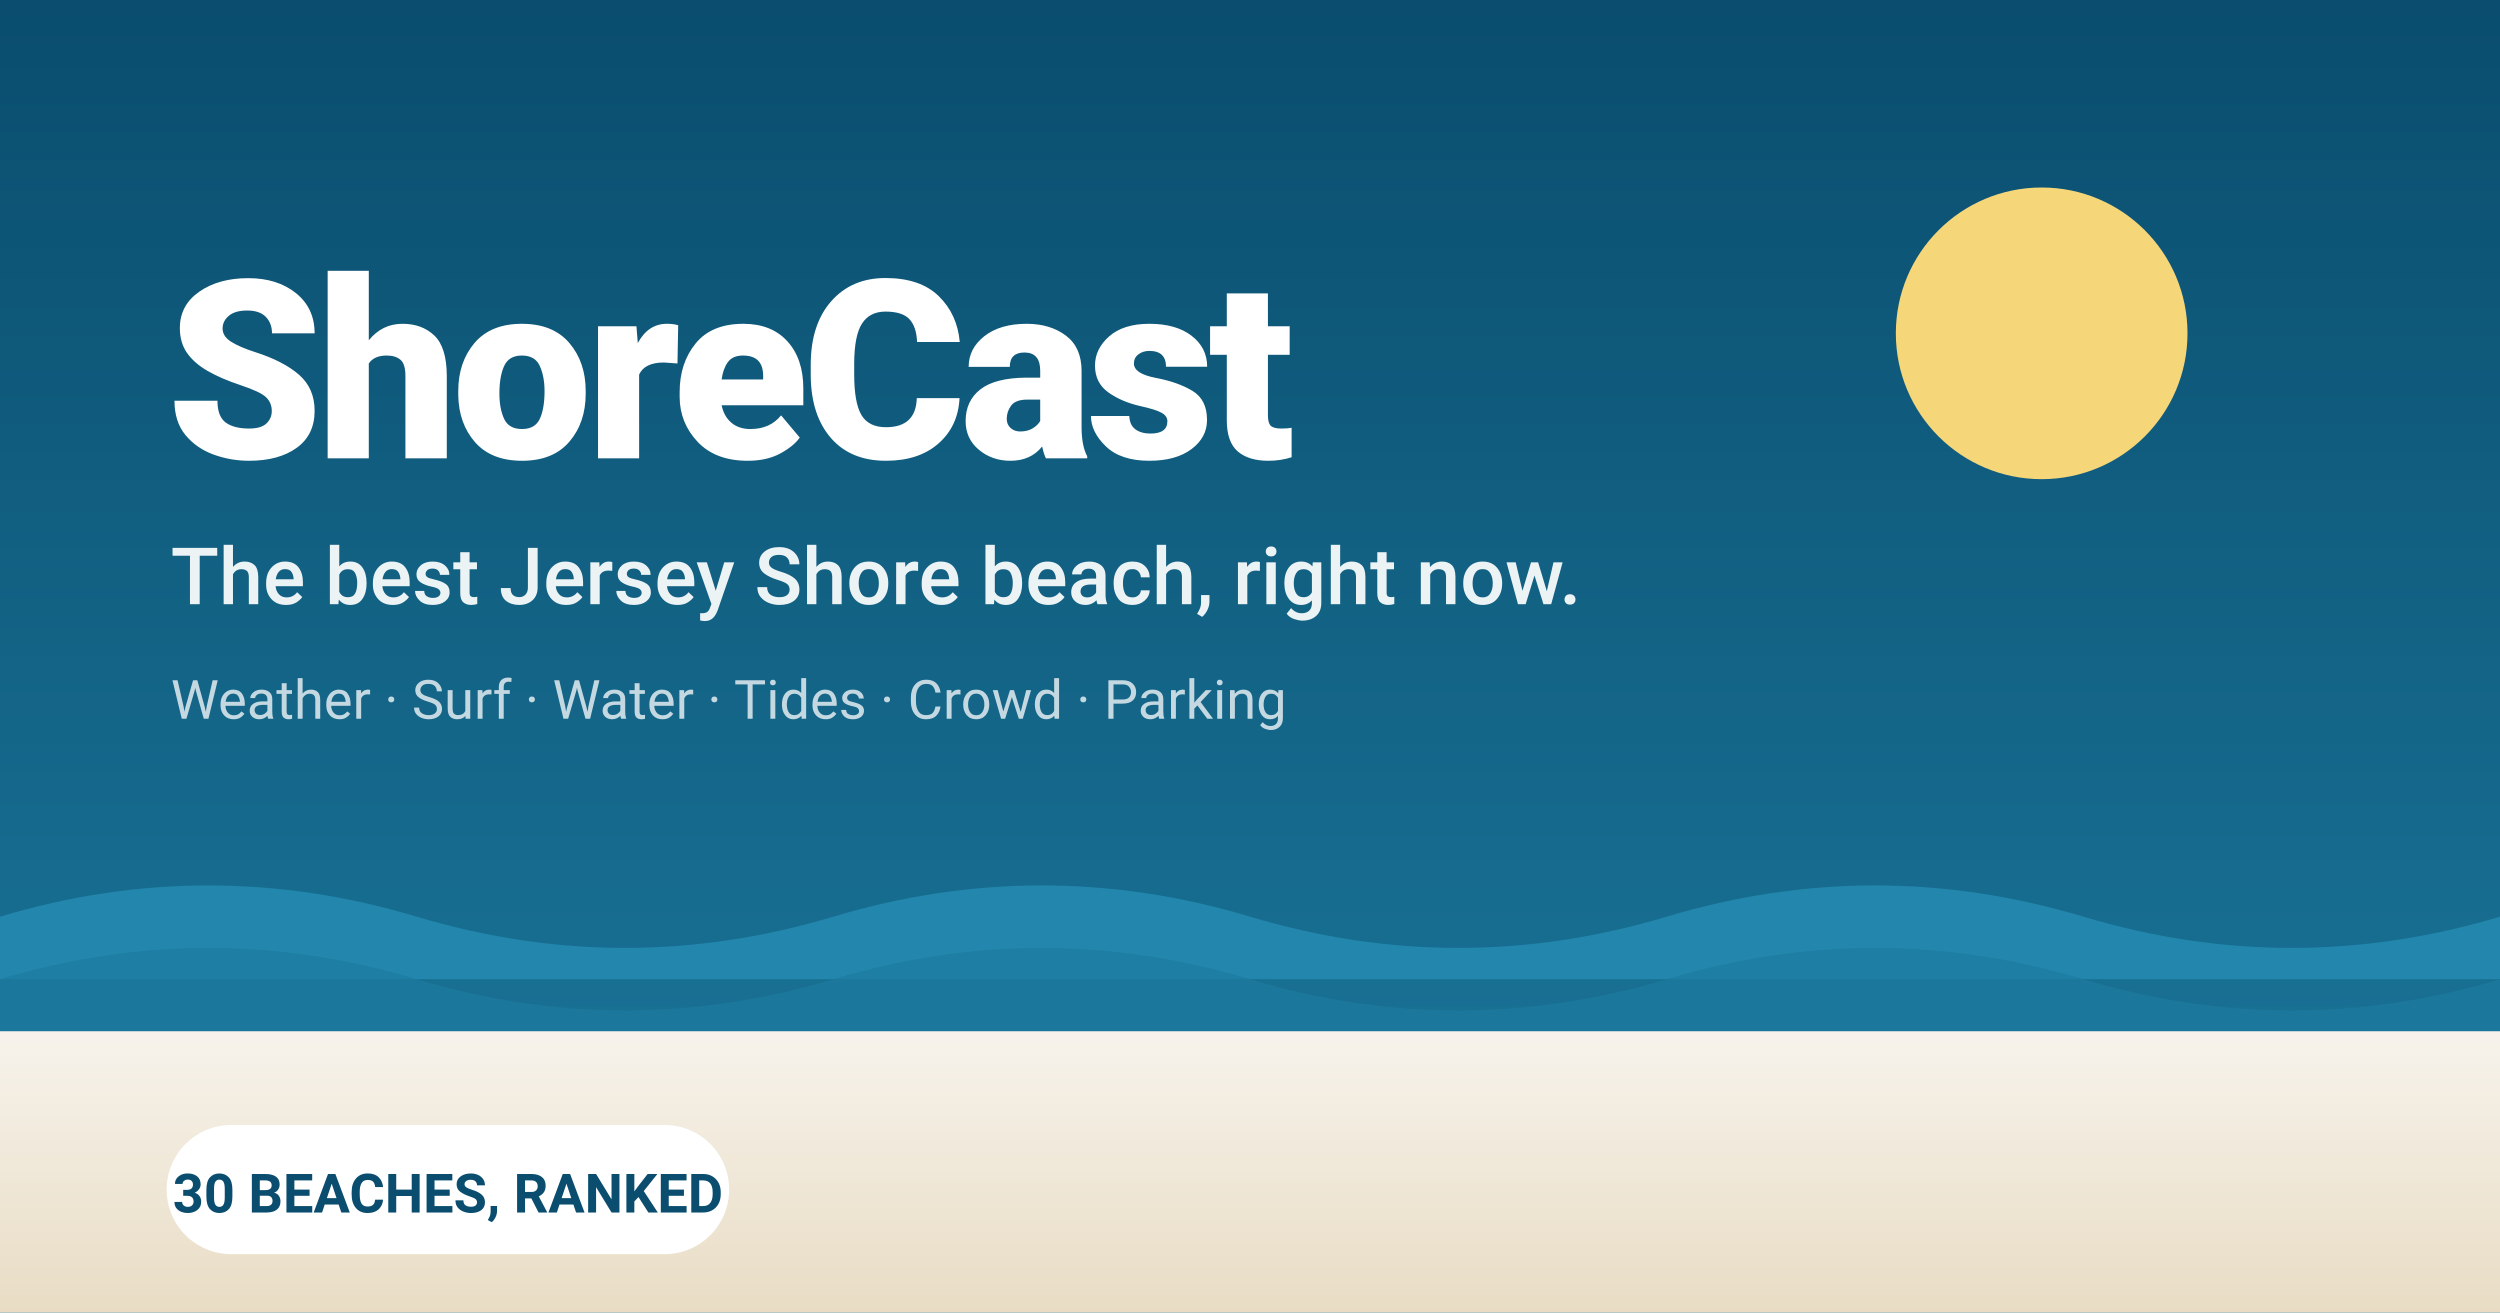
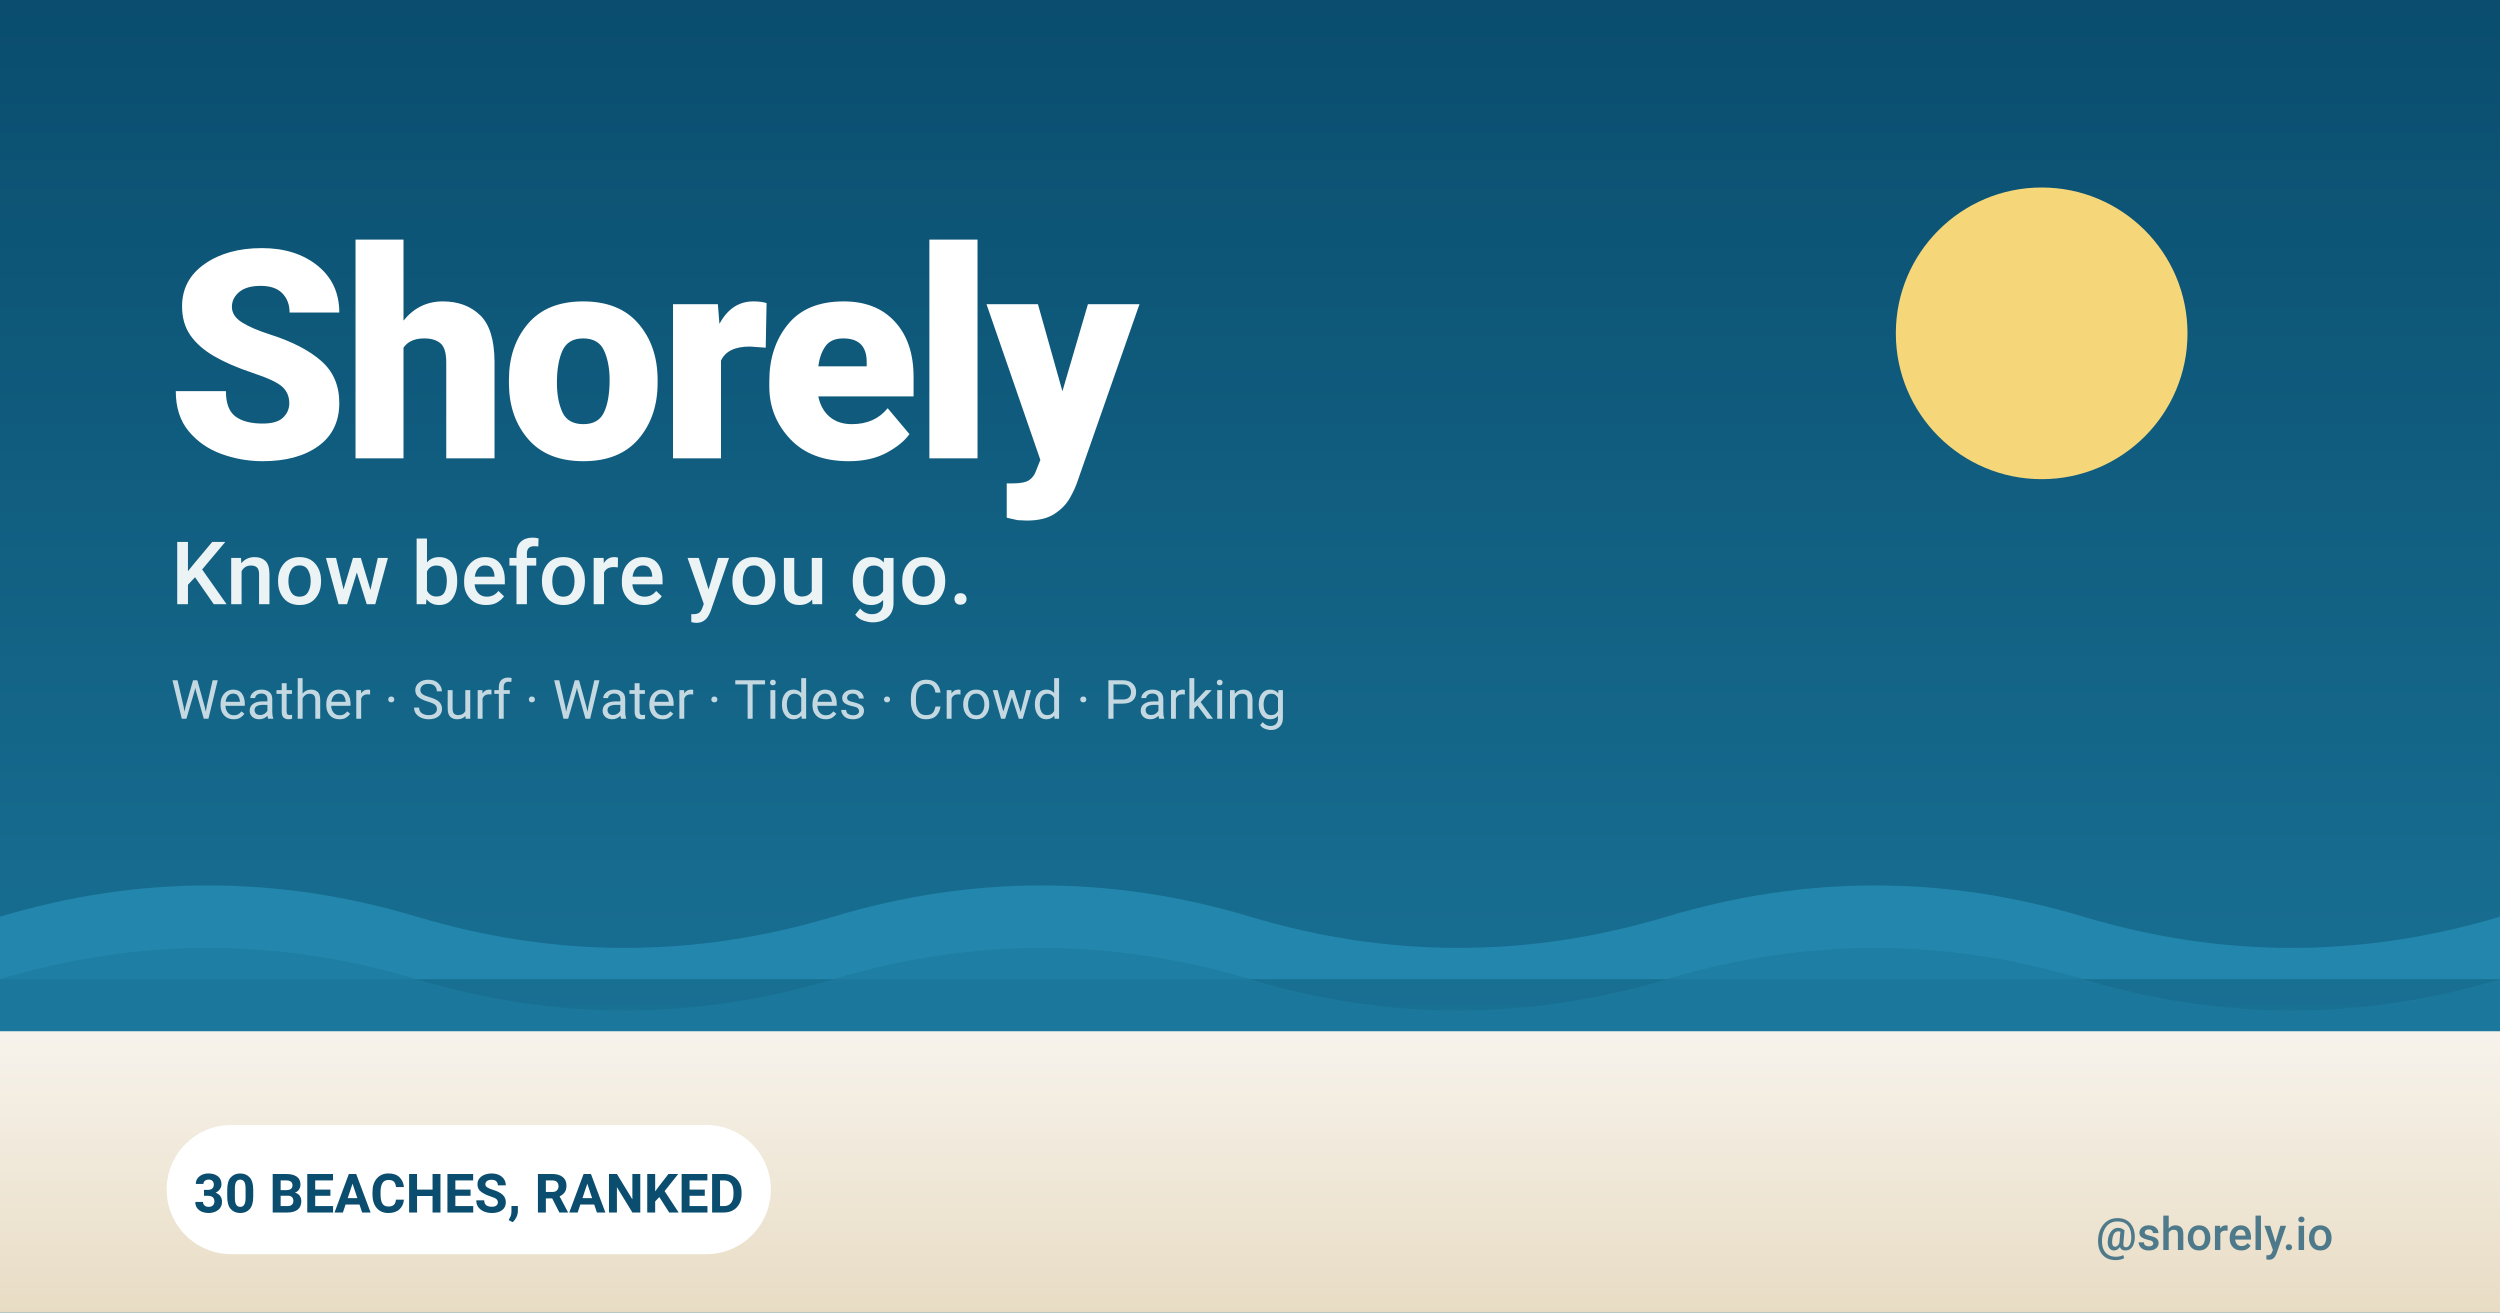
<svg xmlns="http://www.w3.org/2000/svg" viewBox="0 0 1200 630">
  <defs>
    <linearGradient id="sky" x1="0" y1="0" x2="0" y2="1">
      <stop offset="0%" stop-color="#0a4d6e" />
      <stop offset="100%" stop-color="#1c7a9e" />
    </linearGradient>
    <linearGradient id="sand" x1="0" y1="0" x2="0" y2="1">
      <stop offset="0%" stop-color="#f7f3ec" />
      <stop offset="100%" stop-color="#e8dcc4" />
    </linearGradient>
  </defs>
  <rect width="1200" height="630" fill="url(#sky)" />
  <circle cx="980" cy="160" r="70" fill="#f5d77a" />
  <path d="M0 440 Q100 410 200 440 T400 440 T600 440 T800 440 T1000 440 T1200 440 L1200 470 L0 470 Z" fill="#2b97c0" opacity="0.6" />
  <path d="M0 470 Q100 440 200 470 T400 470 T600 470 T800 470 T1000 470 T1200 470 L1200 500 L0 500 Z" fill="#1c7a9e" opacity="0.7" />
  <rect x="0" y="495" width="1200" height="135" fill="url(#sand)" />
-   <text x="80" y="220" font-family="-apple-system, BlinkMacSystemFont, 'Segoe UI', Roboto, sans-serif" font-size="120" font-weight="800" fill="#ffffff" letter-spacing="-3">ShoreCast</text>
-   <text x="82" y="290" font-family="-apple-system, BlinkMacSystemFont, 'Segoe UI', Roboto, sans-serif" font-size="38" font-weight="500" fill="#ffffff" opacity="0.92">The best Jersey Shore beach, right now.</text>
+   <text x="80" y="220" font-family="-apple-system, BlinkMacSystemFont, 'Segoe UI', Roboto, sans-serif" font-size="140" font-weight="800" fill="#ffffff" letter-spacing="-3">Shorely</text>
+   <text x="82" y="290" font-family="-apple-system, BlinkMacSystemFont, 'Segoe UI', Roboto, sans-serif" font-size="42" font-weight="500" fill="#ffffff" opacity="0.92">Know before you go.</text>
  <text x="82" y="345" font-family="-apple-system, BlinkMacSystemFont, 'Segoe UI', Roboto, sans-serif" font-size="26" font-weight="400" fill="#ffffff" opacity="0.75">Weather · Surf · Water · Tides · Crowd · Parking</text>
-   <rect x="80" y="540" width="270" height="62" rx="31" fill="#ffffff" />
-   <text x="215" y="582" text-anchor="middle" font-family="-apple-system, BlinkMacSystemFont, 'Segoe UI', Roboto, sans-serif" font-size="26" font-weight="700" fill="#0a4d6e">30 BEACHES, RANKED</text>
+   <rect x="80" y="540" width="290" height="62" rx="31" fill="#ffffff" />
+   <text x="225" y="582" text-anchor="middle" font-family="-apple-system, BlinkMacSystemFont, 'Segoe UI', Roboto, sans-serif" font-size="26" font-weight="700" fill="#0a4d6e">30 BEACHES, RANKED</text>
+   <text x="1120" y="600" text-anchor="end" font-family="-apple-system, BlinkMacSystemFont, 'Segoe UI', Roboto, sans-serif" font-size="22" font-weight="500" fill="#0a4d6e" opacity="0.7">@shorely.io</text>
</svg>
